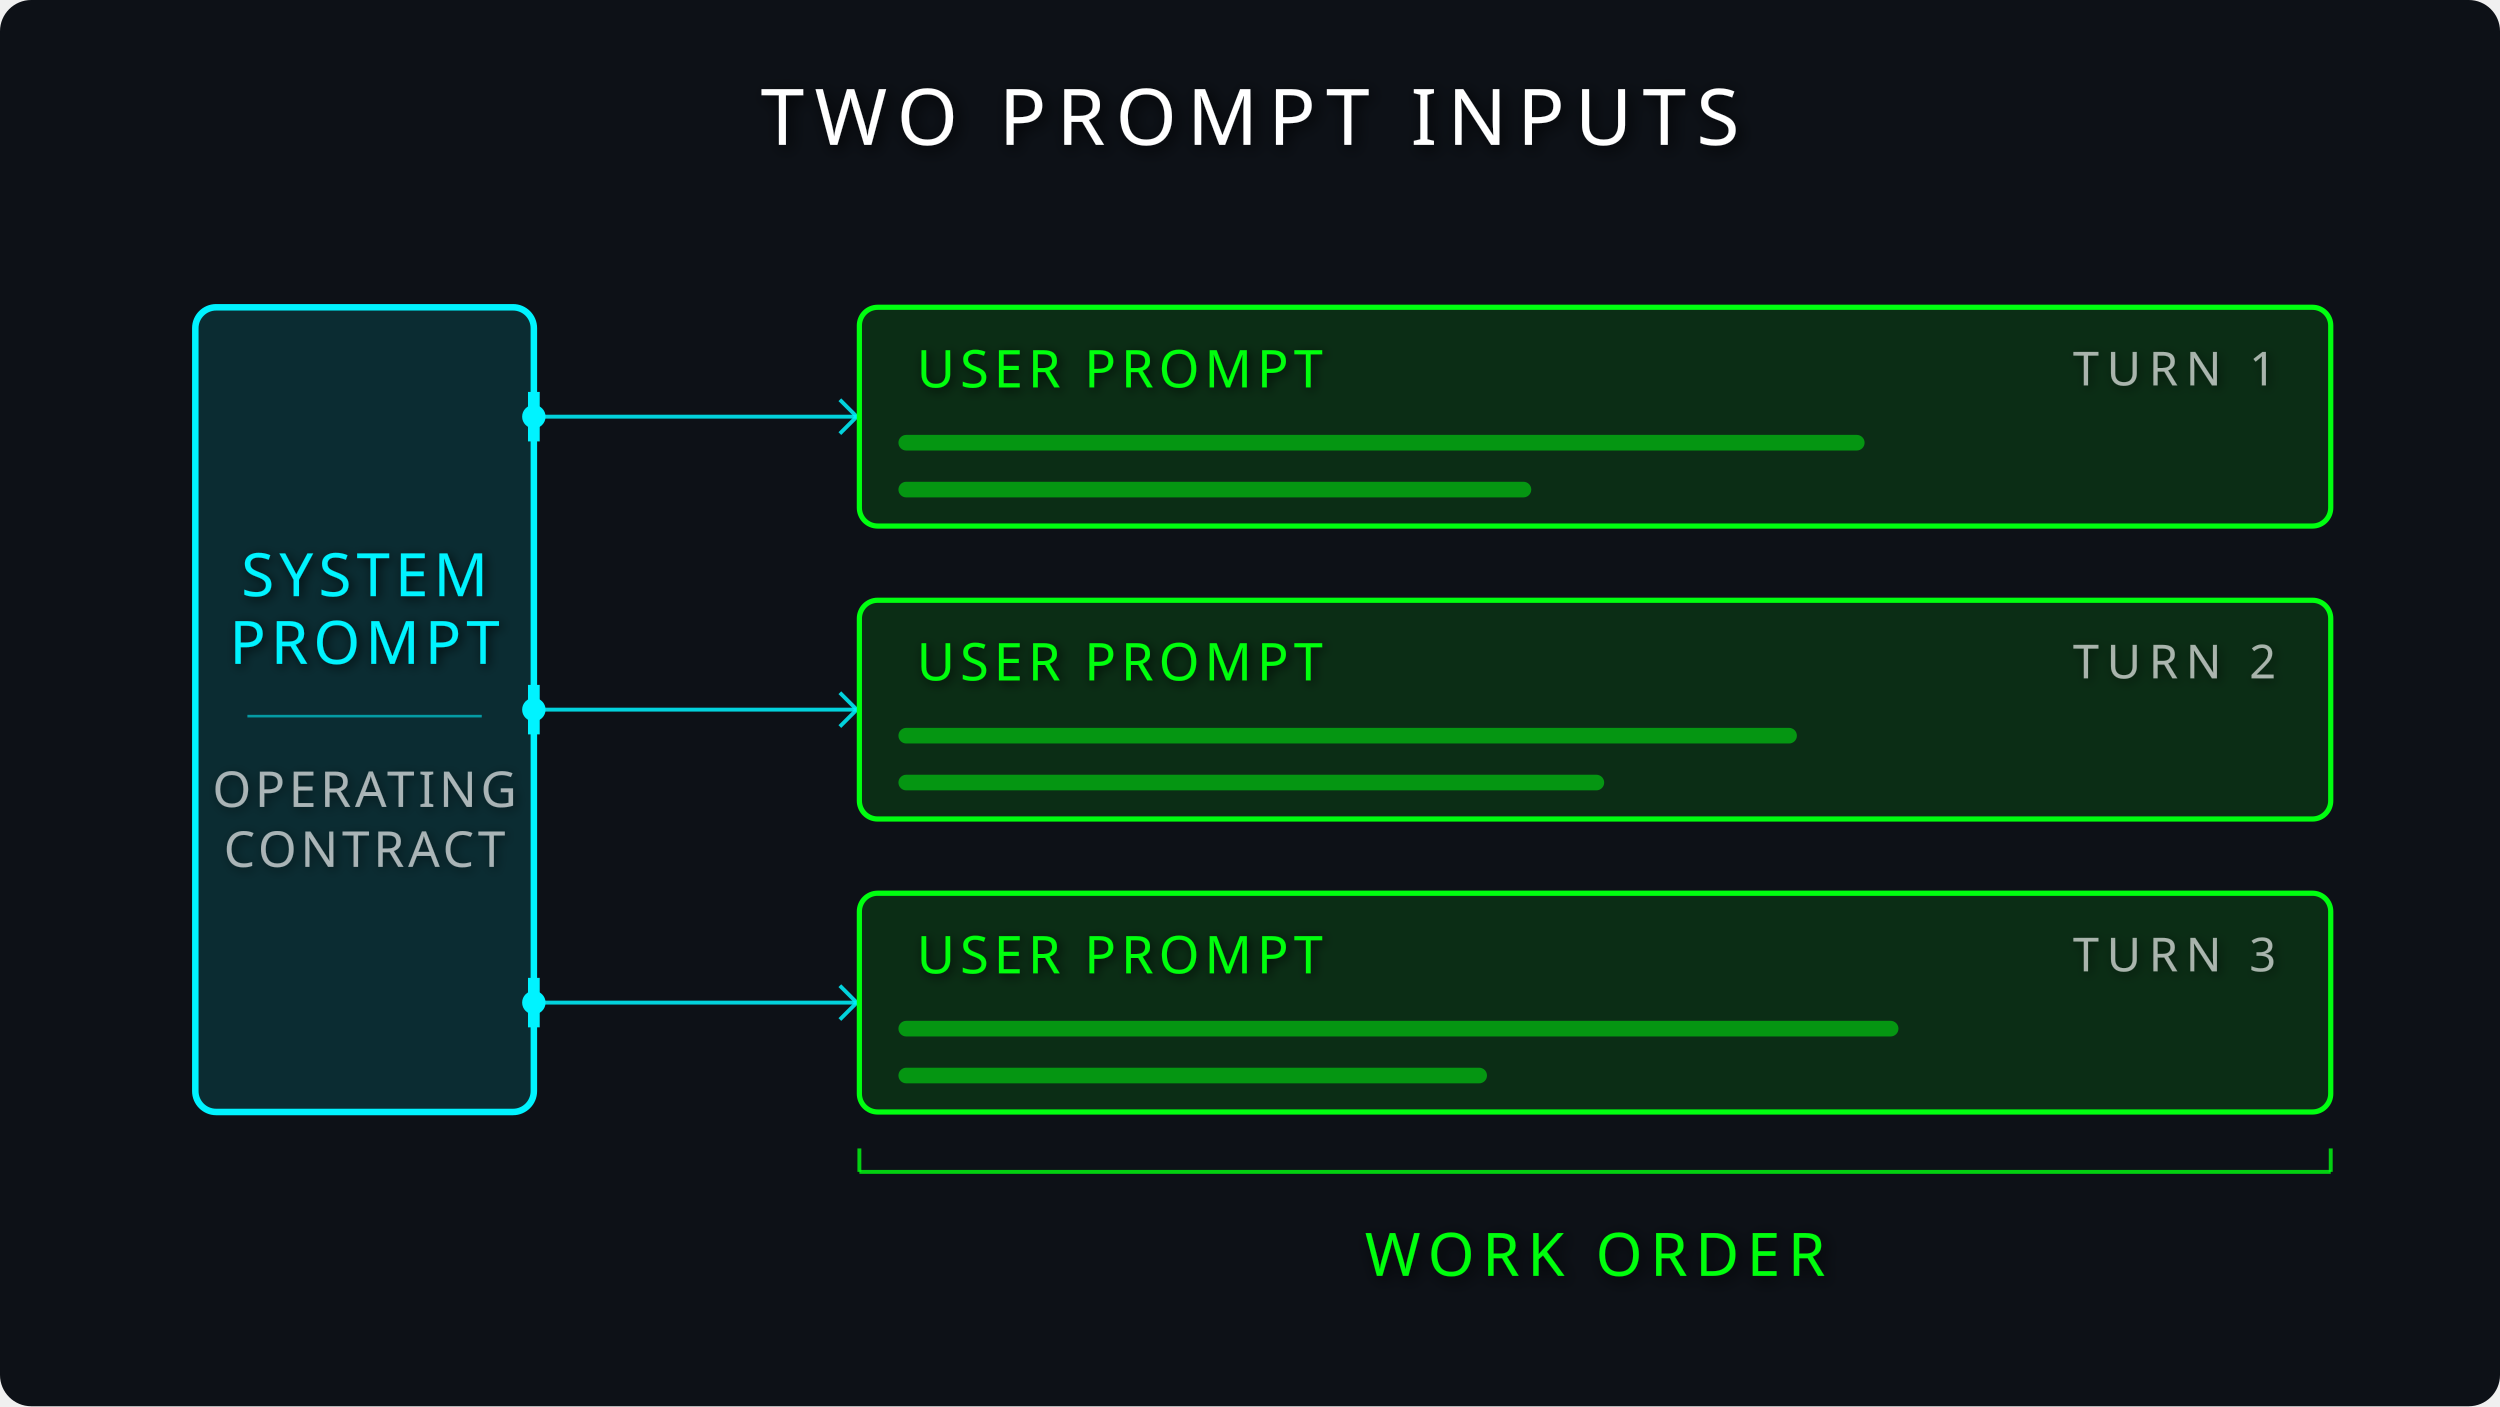
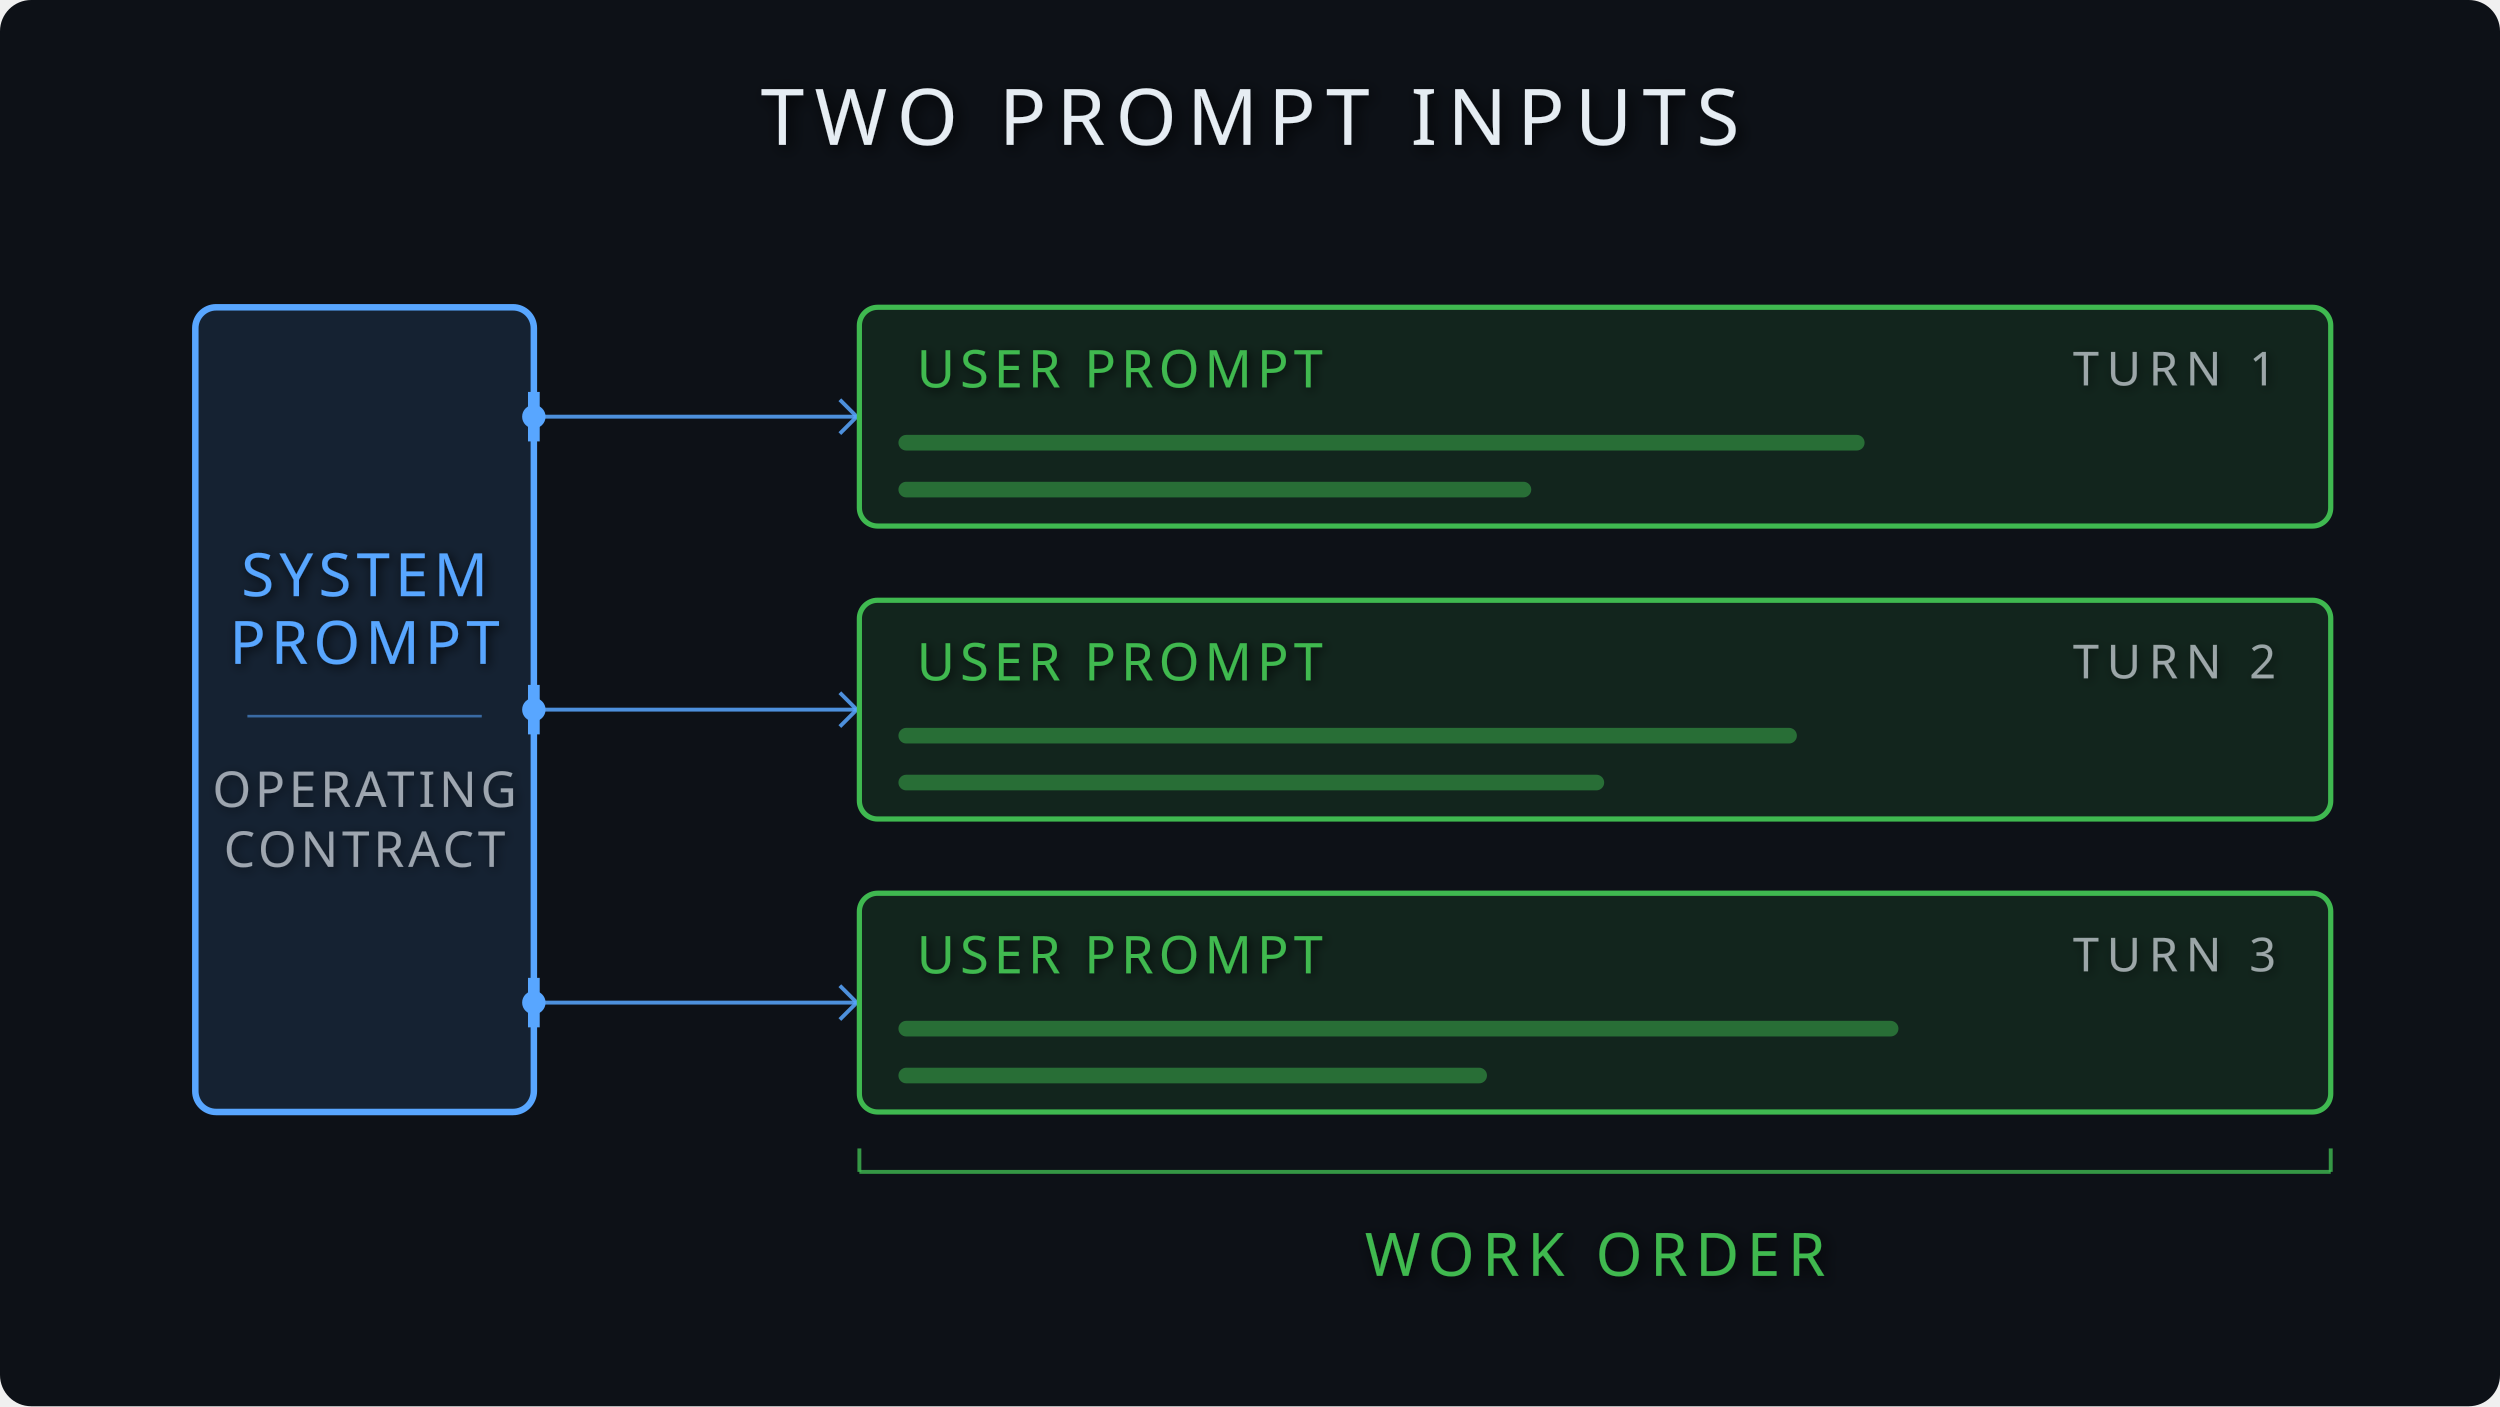
<svg xmlns="http://www.w3.org/2000/svg" viewBox="0 0 1920 1080" width="1920" height="1080" font-family="'Play','Trebuchet MS','Segoe UI',system-ui,sans-serif">
  <style>
    /* ---- looping build: one 12s cycle, every delay baked into keyframe offsets ---- */

    /* singletons */
    @keyframes ktitle { 0%, 1.667% { opacity: 0; transform: translateY(-23px); } 7.5%, 100% { opacity: 1; transform: translateY(0); } }
    @keyframes krail { 0%, 7.5% { clip-path: inset(0 0 100% 0); } 15%, 100% { clip-path: inset(0 0 0 0); } }
    @keyframes ksys { 0%, 12.917% { opacity: 0; transform: translateY(16px); } 17.917%, 100% { opacity: 1; transform: translateY(0); } }
    @keyframes kcontract { 0%, 17.5% { opacity: 0; transform: translateY(16px); } 22.5%, 100% { opacity: 1; transform: translateY(0); } }
    @keyframes kbracket { 0%, 43.75% { transform: scaleX(0); } 47.917%, 100% { transform: scaleX(1); } }
    @keyframes ktick { 0%, 47.833% { opacity: 0; } 48.5%, 100% { opacity: 1; } }
    @keyframes kworkorder { 0%, 45.417% { opacity: 0; transform: translateY(20px); } 50%, 100% { opacity: 1; transform: translateY(0); } }
    .title { animation: ktitle 12s cubic-bezier(0.33,1,0.68,1) infinite; }
    .rail-wipe { animation: krail 12s cubic-bezier(0.33,1,0.68,1) infinite; }
    .sys-label { animation: ksys 12s cubic-bezier(0.33,1,0.68,1) infinite; }
    .contract-label { animation: kcontract 12s cubic-bezier(0.33,1,0.68,1) infinite; }
    .bracket { transform-box: fill-box; transform-origin: center center; animation: kbracket 12s cubic-bezier(0.33,1,0.68,1) infinite; }
    .tick { animation: ktick 12s linear infinite; }
    .workorder { animation: kworkorder 12s cubic-bezier(0.33,1,0.68,1) infinite; }

    /* per-turn instances: class carries everything but the name, inline style picks the keyframes */
    .branch { stroke-dasharray: 250; animation: 12s cubic-bezier(0.33,1,0.68,1) infinite; }
    .arrow { animation: 12s linear infinite; }
    .carrier { animation: 12s linear infinite; }
    .card { animation: 12s cubic-bezier(0.33,1,0.68,1) infinite; }
    .content-line { transform-box: fill-box; transform-origin: left center; animation: 12s cubic-bezier(0.33,1,0.68,1) infinite; }

    @keyframes kbr1 { 0%, 22.5% { stroke-dashoffset: 250; } 25%, 100% { stroke-dashoffset: 0; } }
    @keyframes kbr2 { 0%, 30.417% { stroke-dashoffset: 250; } 32.917%, 100% { stroke-dashoffset: 0; } }
    @keyframes kbr3 { 0%, 38.333% { stroke-dashoffset: 250; } 40.833%, 100% { stroke-dashoffset: 0; } }
    @keyframes kar1 { 0%, 24.917% { opacity: 0; } 25.583%, 100% { opacity: 1; } }
    @keyframes kar2 { 0%, 32.833% { opacity: 0; } 33.5%, 100% { opacity: 1; } }
    @keyframes kar3 { 0%, 40.75% { opacity: 0; } 41.417%, 100% { opacity: 1; } }
    @keyframes kca1 { 0%, 23.75% { opacity: 0; transform: translateX(0); } 24.03% { opacity: 1; } 26.97% { opacity: 1; } 27.25%, 100% { opacity: 0; transform: translateX(250px); } }
    @keyframes kca2 { 0%, 31.667% { opacity: 0; transform: translateX(0); } 31.947% { opacity: 1; } 34.887% { opacity: 1; } 35.167%, 100% { opacity: 0; transform: translateX(250px); } }
    @keyframes kca3 { 0%, 39.583% { opacity: 0; transform: translateX(0); } 39.863% { opacity: 1; } 42.803% { opacity: 1; } 43.083%, 100% { opacity: 0; transform: translateX(250px); } }
    @keyframes kcd1 { 0%, 24.833% { opacity: 0; transform: translateX(46px); } 29.167%, 100% { opacity: 1; transform: translateX(0); } }
    @keyframes kcd2 { 0%, 32.75% { opacity: 0; transform: translateX(46px); } 37.083%, 100% { opacity: 1; transform: translateX(0); } }
    @keyframes kcd3 { 0%, 40.667% { opacity: 0; transform: translateX(46px); } 45%, 100% { opacity: 1; transform: translateX(0); } }
    @keyframes kln1 { 0%, 26% { transform: scaleX(0); } 28.667%, 100% { transform: scaleX(1); } }
    @keyframes kln2 { 0%, 27.083% { transform: scaleX(0); } 29.75%, 100% { transform: scaleX(1); } }
    @keyframes kln3 { 0%, 33.917% { transform: scaleX(0); } 36.583%, 100% { transform: scaleX(1); } }
    @keyframes kln4 { 0%, 35% { transform: scaleX(0); } 37.667%, 100% { transform: scaleX(1); } }
    @keyframes kln5 { 0%, 41.833% { transform: scaleX(0); } 44.5%, 100% { transform: scaleX(1); } }
    @keyframes kln6 { 0%, 42.917% { transform: scaleX(0); } 45.583%, 100% { transform: scaleX(1); } }

    /* ---- held tail: two breathing pulses, then the cycle restarts ---- */
    @keyframes kedge { 0%, 47.5% { opacity: 1; animation-timing-function: cubic-bezier(0.65,0,0.35,1); } 57.5% { opacity: 0.55; animation-timing-function: cubic-bezier(0.65,0,0.35,1); } 67.5% { opacity: 1; animation-timing-function: cubic-bezier(0.65,0,0.35,1); } 77.5% { opacity: 0.55; animation-timing-function: cubic-bezier(0.65,0,0.35,1); } 87.5%, 100% { opacity: 1; } }
    @keyframes khalo { 0%, 47.5% { opacity: 0; animation-timing-function: cubic-bezier(0.65,0,0.35,1); } 57.5% { opacity: 0.4; animation-timing-function: cubic-bezier(0.65,0,0.35,1); } 67.5% { opacity: 0; animation-timing-function: cubic-bezier(0.65,0,0.35,1); } 77.5% { opacity: 0.4; animation-timing-function: cubic-bezier(0.65,0,0.35,1); } 87.5%, 100% { opacity: 0; } }
    .rail-edge { animation: kedge 12s linear infinite; }
    .rail-halo { opacity: 0; animation: khalo 12s linear infinite; }

    .shadow { filter: drop-shadow(2px 2px 4px rgba(0,0,0,0.8)); }
    .title-shadow { filter: drop-shadow(3px 3px 6px rgba(0,0,0,0.9)); }
  </style>
  <rect width="1920" height="1080" rx="24" fill="#0d1117" />
-   <text class="title title-shadow" x="960" y="88" text-anchor="middle" dominant-baseline="central" font-size="60" letter-spacing="8" fill="#FFFFFF">TWO PROMPT INPUTS</text>
-   <rect class="rail-halo" x="139" y="225" width="282" height="640" rx="27" fill="none" stroke="#00F3FF" stroke-width="3" />
+   <text class="title title-shadow" x="960" y="88" text-anchor="middle" dominant-baseline="central" font-size="60" letter-spacing="8" fill="#e6edf3">TWO PROMPT INPUTS</text>
+   <rect class="rail-halo" x="139" y="225" width="282" height="640" rx="27" fill="none" stroke="#58a6ff" stroke-width="3" />
  <g class="rail-wipe">
-     <rect x="150" y="236" width="260" height="618" rx="16" fill="rgba(0,243,255,0.12)" />
-     <rect class="rail-edge" x="150" y="236" width="260" height="618" rx="16" fill="none" stroke="#00F3FF" stroke-width="5" />
-     <rect x="405.5" y="301" width="9" height="38" fill="#00F3FF" />
-     <rect x="405.5" y="526" width="9" height="38" fill="#00F3FF" />
-     <rect x="405.5" y="751" width="9" height="38" fill="#00F3FF" />
+     <rect x="150" y="236" width="260" height="618" rx="16" fill="rgba(88,166,255,0.12)" />
+     <rect class="rail-edge" x="150" y="236" width="260" height="618" rx="16" fill="none" stroke="#58a6ff" stroke-width="5" />
+     <rect x="405.5" y="301" width="9" height="38" fill="#58a6ff" />
+     <rect x="405.5" y="526" width="9" height="38" fill="#58a6ff" />
+     <rect x="405.5" y="751" width="9" height="38" fill="#58a6ff" />
  </g>
  <g class="sys-label">
-     <text class="shadow" x="280" y="440" text-anchor="middle" dominant-baseline="central" font-size="46" letter-spacing="4" fill="#00F3FF">SYSTEM</text>
-     <text class="shadow" x="280" y="492" text-anchor="middle" dominant-baseline="central" font-size="46" letter-spacing="4" fill="#00F3FF">PROMPT</text>
+     <text class="shadow" x="280" y="440" text-anchor="middle" dominant-baseline="central" font-size="46" letter-spacing="4" fill="#58a6ff">SYSTEM</text>
+     <text class="shadow" x="280" y="492" text-anchor="middle" dominant-baseline="central" font-size="46" letter-spacing="4" fill="#58a6ff">PROMPT</text>
  </g>
  <g class="contract-label">
-     <line x1="190" y1="550" x2="370" y2="550" stroke="rgba(0,243,255,0.55)" stroke-width="2" />
-     <text class="shadow" x="280" y="605" text-anchor="middle" dominant-baseline="central" font-size="38" letter-spacing="3" fill="rgba(255,255,255,0.62)">OPERATING</text>
-     <text class="shadow" x="280" y="651" text-anchor="middle" dominant-baseline="central" font-size="38" letter-spacing="3" fill="rgba(255,255,255,0.62)">CONTRACT</text>
+     <line x1="190" y1="550" x2="370" y2="550" stroke="rgba(88,166,255,0.55)" stroke-width="2" />
+     <text class="shadow" x="280" y="605" text-anchor="middle" dominant-baseline="central" font-size="38" letter-spacing="3" fill="rgba(230,237,243,0.62)">OPERATING</text>
+     <text class="shadow" x="280" y="651" text-anchor="middle" dominant-baseline="central" font-size="38" letter-spacing="3" fill="rgba(230,237,243,0.62)">CONTRACT</text>
  </g>
-   <line class="branch" x1="410" y1="320" x2="660" y2="320" stroke="rgba(0,243,255,0.85)" stroke-width="3" style="animation-name:kbr1" />
-   <path class="arrow" d="M 645 307 L 658 320 L 645 333" fill="none" stroke="rgba(0,243,255,0.85)" stroke-width="3" style="animation-name:kar1" />
-   <circle class="carrier" cx="410" cy="320" r="9" fill="#00F3FF" style="animation-name:kca1" />
+   <line class="branch" x1="410" y1="320" x2="660" y2="320" stroke="rgba(88,166,255,0.85)" stroke-width="3" style="animation-name:kbr1" />
+   <path class="arrow" d="M 645 307 L 658 320 L 645 333" fill="none" stroke="rgba(88,166,255,0.85)" stroke-width="3" style="animation-name:kar1" />
+   <circle class="carrier" cx="410" cy="320" r="9" fill="#58a6ff" style="animation-name:kca1" />
  <g class="card" style="animation-name:kcd1">
-     <rect x="660" y="236" width="1130" height="168" rx="14" fill="rgba(0,255,16,0.12)" stroke="#00FF10" stroke-width="4" />
-     <text class="shadow" x="860" y="282" text-anchor="middle" dominant-baseline="central" font-size="40" letter-spacing="4" fill="#00FF10">USER PROMPT</text>
-     <text class="shadow" x="1670" y="282" text-anchor="middle" dominant-baseline="central" font-size="36" letter-spacing="6" fill="rgba(255,255,255,0.62)">TURN 1</text>
-     <rect class="content-line" x="690" y="334" width="742" height="12" rx="6" fill="rgba(0,255,16,0.5)" style="animation-name:kln1" />
-     <rect class="content-line" x="690" y="370" width="486" height="12" rx="6" fill="rgba(0,255,16,0.5)" style="animation-name:kln2" />
+     <rect x="660" y="236" width="1130" height="168" rx="14" fill="rgba(63,185,80,0.12)" stroke="#3fb950" stroke-width="4" />
+     <text class="shadow" x="860" y="282" text-anchor="middle" dominant-baseline="central" font-size="40" letter-spacing="4" fill="#3fb950">USER PROMPT</text>
+     <text class="shadow" x="1670" y="282" text-anchor="middle" dominant-baseline="central" font-size="36" letter-spacing="6" fill="rgba(230,237,243,0.62)">TURN 1</text>
+     <rect class="content-line" x="690" y="334" width="742" height="12" rx="6" fill="rgba(63,185,80,0.5)" style="animation-name:kln1" />
+     <rect class="content-line" x="690" y="370" width="486" height="12" rx="6" fill="rgba(63,185,80,0.5)" style="animation-name:kln2" />
  </g>
-   <line class="branch" x1="410" y1="545" x2="660" y2="545" stroke="rgba(0,243,255,0.85)" stroke-width="3" style="animation-name:kbr2" />
-   <path class="arrow" d="M 645 532 L 658 545 L 645 558" fill="none" stroke="rgba(0,243,255,0.85)" stroke-width="3" style="animation-name:kar2" />
-   <circle class="carrier" cx="410" cy="545" r="9" fill="#00F3FF" style="animation-name:kca2" />
+   <line class="branch" x1="410" y1="545" x2="660" y2="545" stroke="rgba(88,166,255,0.85)" stroke-width="3" style="animation-name:kbr2" />
+   <path class="arrow" d="M 645 532 L 658 545 L 645 558" fill="none" stroke="rgba(88,166,255,0.85)" stroke-width="3" style="animation-name:kar2" />
+   <circle class="carrier" cx="410" cy="545" r="9" fill="#58a6ff" style="animation-name:kca2" />
  <g class="card" style="animation-name:kcd2">
-     <rect x="660" y="461" width="1130" height="168" rx="14" fill="rgba(0,255,16,0.12)" stroke="#00FF10" stroke-width="4" />
-     <text class="shadow" x="860" y="507" text-anchor="middle" dominant-baseline="central" font-size="40" letter-spacing="4" fill="#00FF10">USER PROMPT</text>
-     <text class="shadow" x="1670" y="507" text-anchor="middle" dominant-baseline="central" font-size="36" letter-spacing="6" fill="rgba(255,255,255,0.62)">TURN 2</text>
-     <rect class="content-line" x="690" y="559" width="690" height="12" rx="6" fill="rgba(0,255,16,0.5)" style="animation-name:kln3" />
-     <rect class="content-line" x="690" y="595" width="542" height="12" rx="6" fill="rgba(0,255,16,0.5)" style="animation-name:kln4" />
+     <rect x="660" y="461" width="1130" height="168" rx="14" fill="rgba(63,185,80,0.12)" stroke="#3fb950" stroke-width="4" />
+     <text class="shadow" x="860" y="507" text-anchor="middle" dominant-baseline="central" font-size="40" letter-spacing="4" fill="#3fb950">USER PROMPT</text>
+     <text class="shadow" x="1670" y="507" text-anchor="middle" dominant-baseline="central" font-size="36" letter-spacing="6" fill="rgba(230,237,243,0.62)">TURN 2</text>
+     <rect class="content-line" x="690" y="559" width="690" height="12" rx="6" fill="rgba(63,185,80,0.5)" style="animation-name:kln3" />
+     <rect class="content-line" x="690" y="595" width="542" height="12" rx="6" fill="rgba(63,185,80,0.5)" style="animation-name:kln4" />
  </g>
-   <line class="branch" x1="410" y1="770" x2="660" y2="770" stroke="rgba(0,243,255,0.85)" stroke-width="3" style="animation-name:kbr3" />
-   <path class="arrow" d="M 645 757 L 658 770 L 645 783" fill="none" stroke="rgba(0,243,255,0.85)" stroke-width="3" style="animation-name:kar3" />
-   <circle class="carrier" cx="410" cy="770" r="9" fill="#00F3FF" style="animation-name:kca3" />
+   <line class="branch" x1="410" y1="770" x2="660" y2="770" stroke="rgba(88,166,255,0.85)" stroke-width="3" style="animation-name:kbr3" />
+   <path class="arrow" d="M 645 757 L 658 770 L 645 783" fill="none" stroke="rgba(88,166,255,0.85)" stroke-width="3" style="animation-name:kar3" />
+   <circle class="carrier" cx="410" cy="770" r="9" fill="#58a6ff" style="animation-name:kca3" />
  <g class="card" style="animation-name:kcd3">
-     <rect x="660" y="686" width="1130" height="168" rx="14" fill="rgba(0,255,16,0.12)" stroke="#00FF10" stroke-width="4" />
-     <text class="shadow" x="860" y="732" text-anchor="middle" dominant-baseline="central" font-size="40" letter-spacing="4" fill="#00FF10">USER PROMPT</text>
-     <text class="shadow" x="1670" y="732" text-anchor="middle" dominant-baseline="central" font-size="36" letter-spacing="6" fill="rgba(255,255,255,0.62)">TURN 3</text>
-     <rect class="content-line" x="690" y="784" width="768" height="12" rx="6" fill="rgba(0,255,16,0.5)" style="animation-name:kln5" />
-     <rect class="content-line" x="690" y="820" width="452" height="12" rx="6" fill="rgba(0,255,16,0.5)" style="animation-name:kln6" />
+     <rect x="660" y="686" width="1130" height="168" rx="14" fill="rgba(63,185,80,0.12)" stroke="#3fb950" stroke-width="4" />
+     <text class="shadow" x="860" y="732" text-anchor="middle" dominant-baseline="central" font-size="40" letter-spacing="4" fill="#3fb950">USER PROMPT</text>
+     <text class="shadow" x="1670" y="732" text-anchor="middle" dominant-baseline="central" font-size="36" letter-spacing="6" fill="rgba(230,237,243,0.62)">TURN 3</text>
+     <rect class="content-line" x="690" y="784" width="768" height="12" rx="6" fill="rgba(63,185,80,0.5)" style="animation-name:kln5" />
+     <rect class="content-line" x="690" y="820" width="452" height="12" rx="6" fill="rgba(63,185,80,0.5)" style="animation-name:kln6" />
  </g>
-   <line class="bracket" x1="660" y1="900" x2="1790" y2="900" stroke="rgba(0,255,16,0.8)" stroke-width="3" />
-   <line class="tick" x1="660" y1="900" x2="660" y2="882" stroke="rgba(0,255,16,0.8)" stroke-width="3" />
-   <line class="tick" x1="1790" y1="900" x2="1790" y2="882" stroke="rgba(0,255,16,0.8)" stroke-width="3" />
-   <text class="workorder title-shadow" x="1225" y="962" text-anchor="middle" dominant-baseline="central" font-size="46" letter-spacing="6" fill="#00FF10">WORK ORDER</text>
+   <line class="bracket" x1="660" y1="900" x2="1790" y2="900" stroke="rgba(63,185,80,0.8)" stroke-width="3" />
+   <line class="tick" x1="660" y1="900" x2="660" y2="882" stroke="rgba(63,185,80,0.8)" stroke-width="3" />
+   <line class="tick" x1="1790" y1="900" x2="1790" y2="882" stroke="rgba(63,185,80,0.8)" stroke-width="3" />
+   <text class="workorder title-shadow" x="1225" y="962" text-anchor="middle" dominant-baseline="central" font-size="46" letter-spacing="6" fill="#3fb950">WORK ORDER</text>
</svg>
